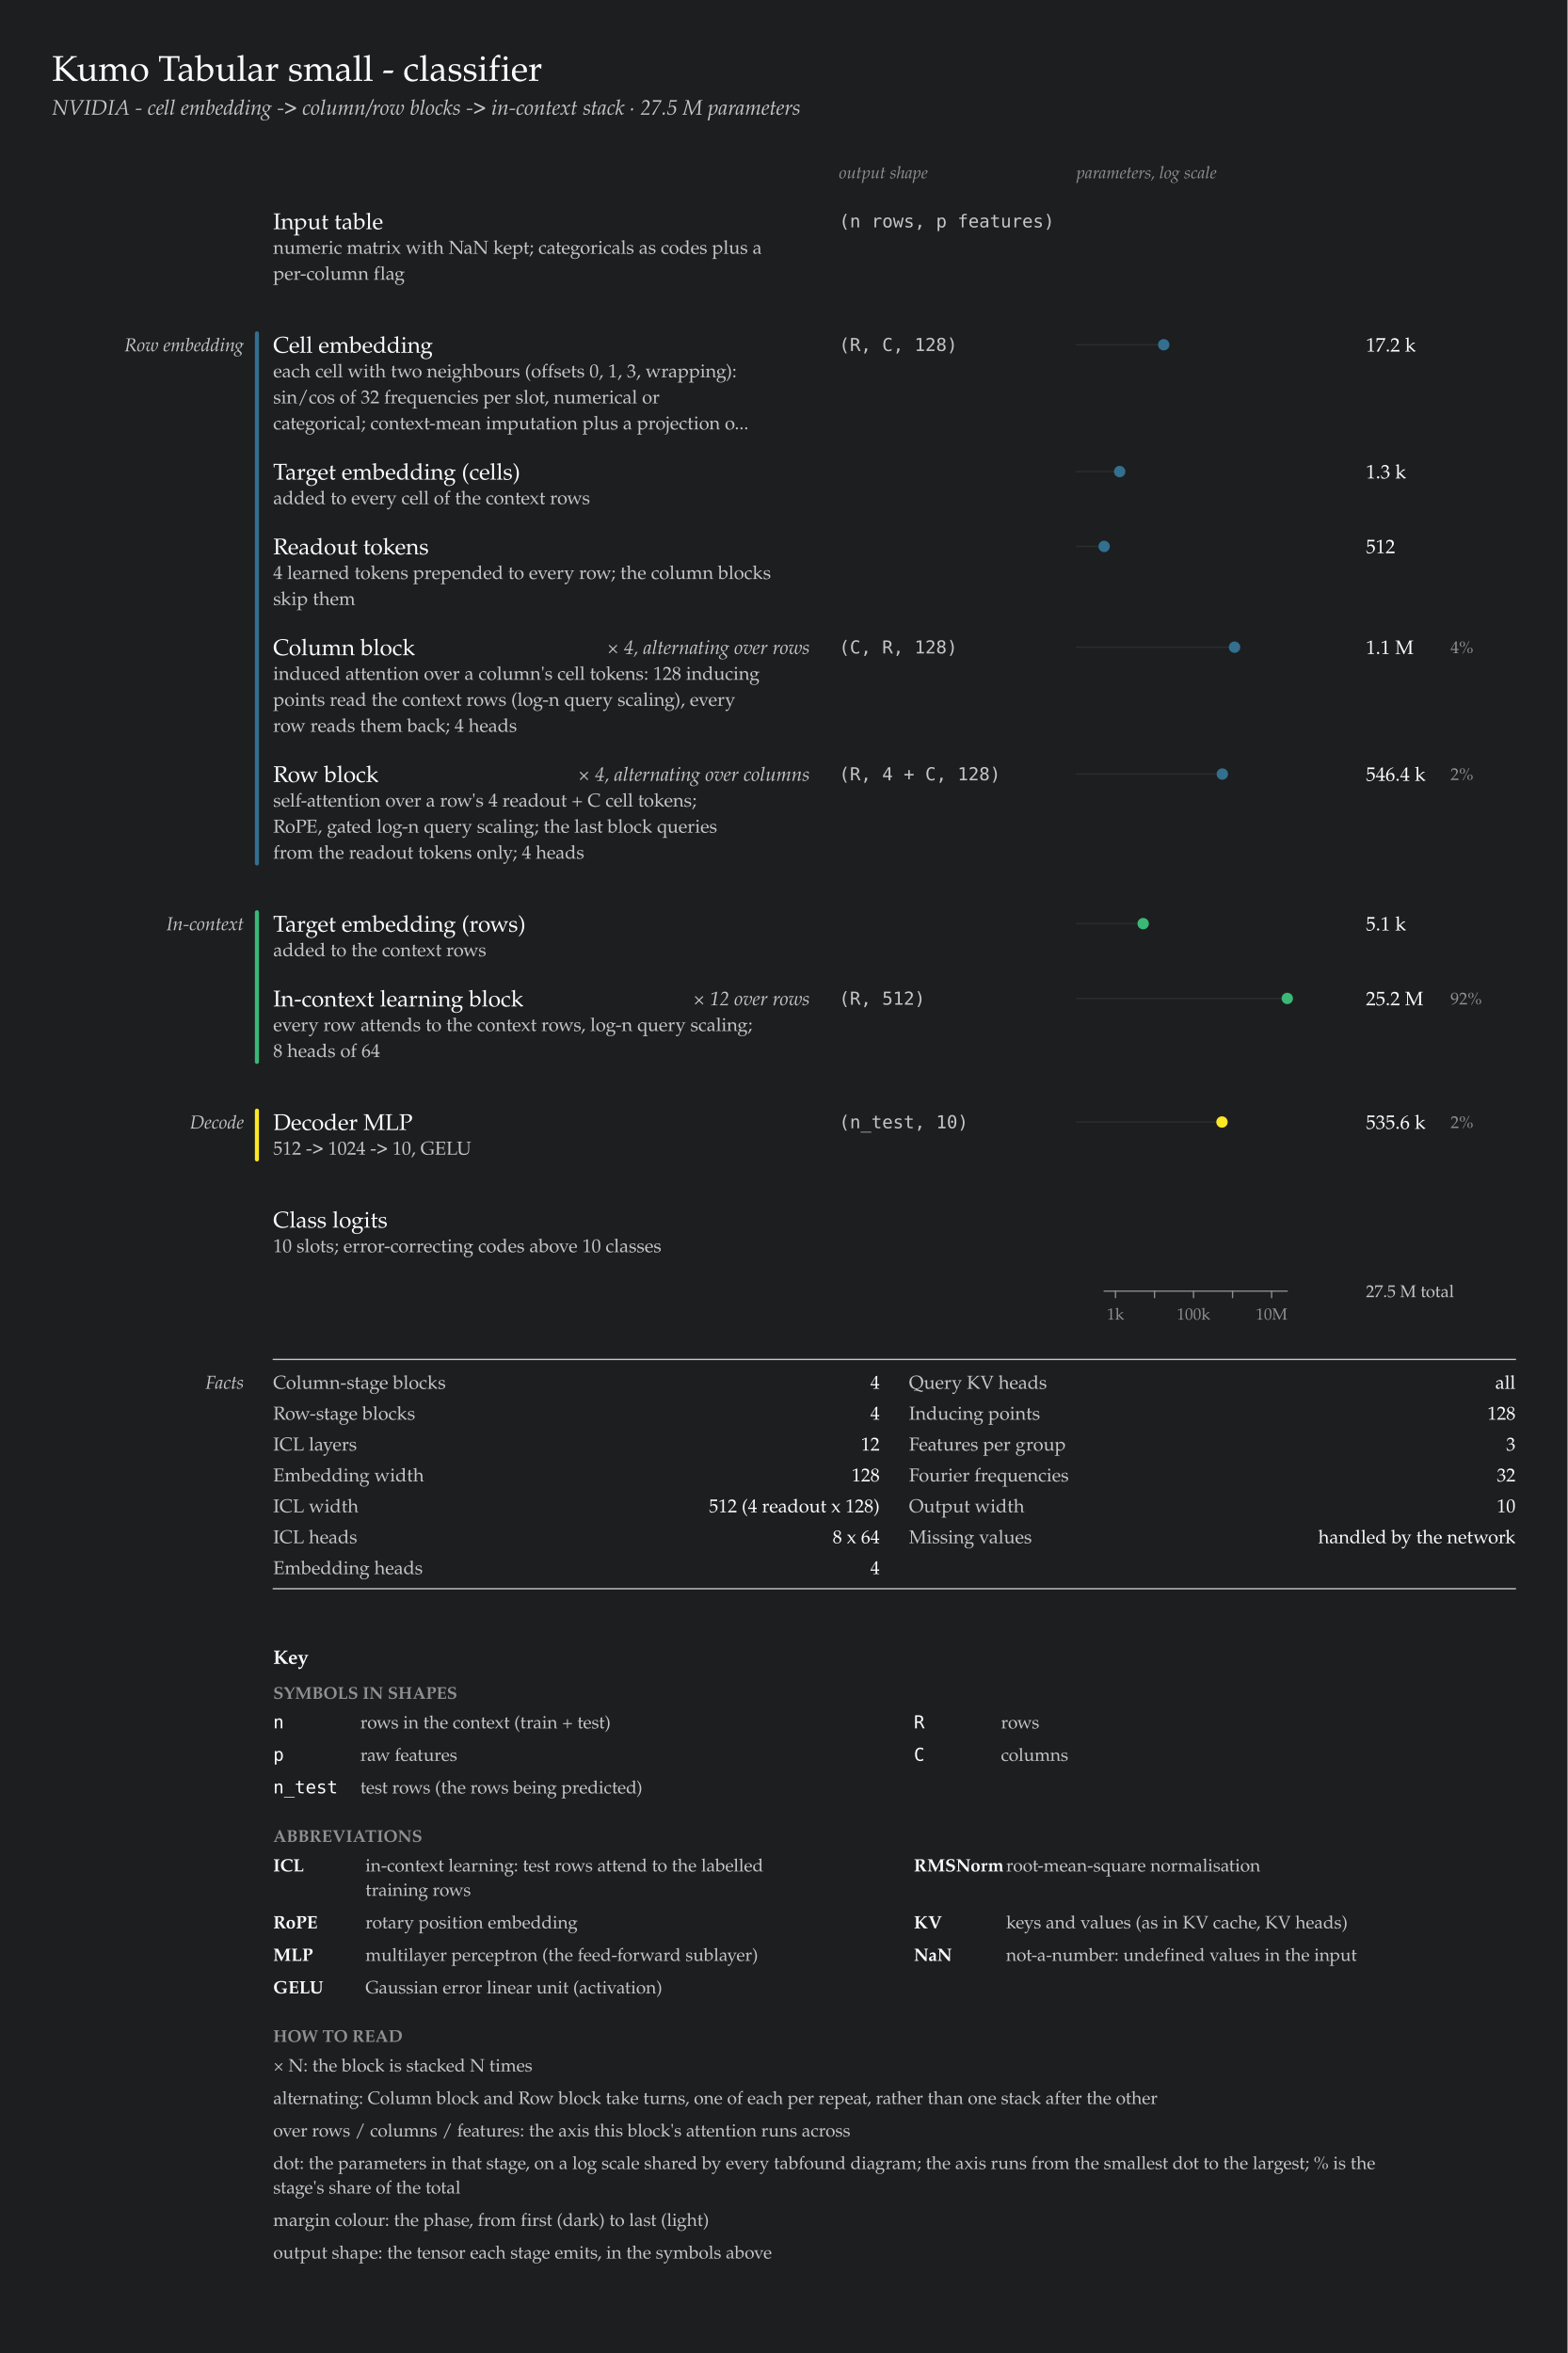
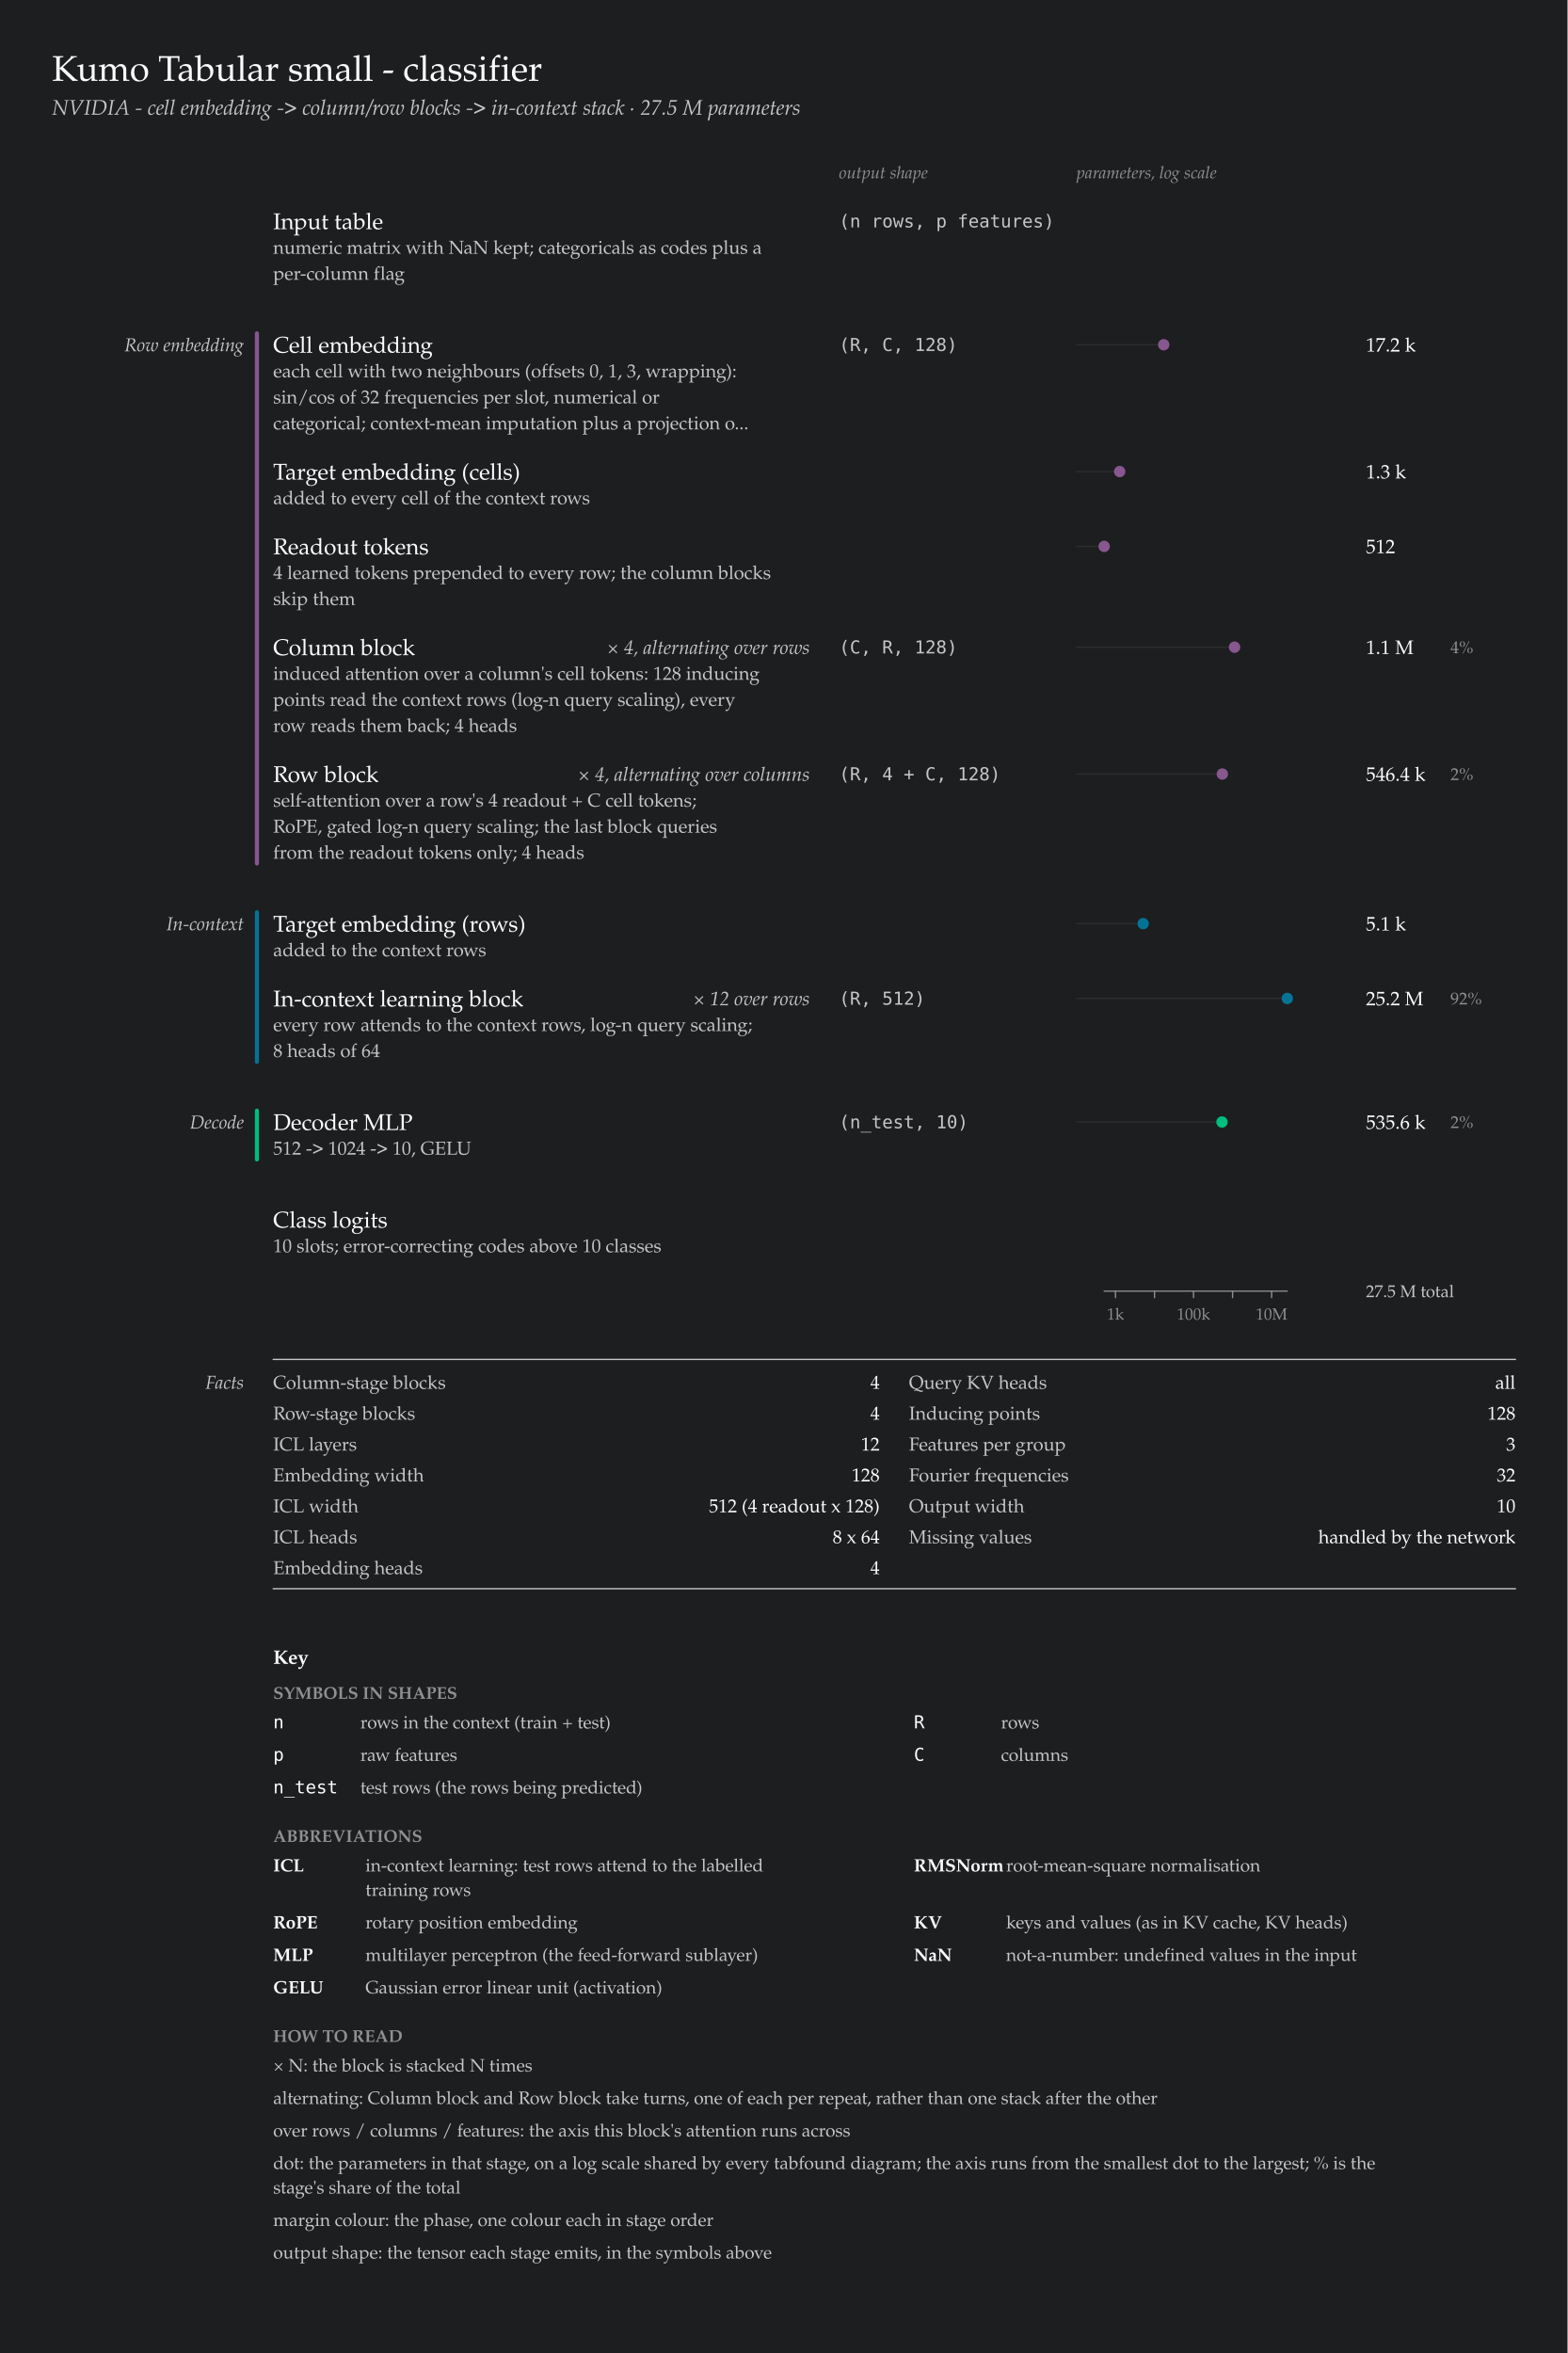
<svg xmlns="http://www.w3.org/2000/svg" width="964" height="1447" viewBox="0 0 964 1447">
  <rect width="964" height="1447" fill="#1d1e20" />
  <text x="32" y="42" dy="0.35em" font-family="'ETBembo', 'ET Book', Palatino, 'Palatino Linotype', 'Book Antiqua', Georgia, serif" font-size="22px" fill="#FCFCFC">Kumo Tabular small - classifier</text>
  <text x="32" y="66" dy="0.35em" font-family="'ETBembo', 'ET Book', Palatino, 'Palatino Linotype', 'Book Antiqua', Georgia, serif" font-size="13px" font-style="italic" fill="#C5C6C6">NVIDIA  -  cell embedding -&gt; column/row blocks -&gt; in-context stack  ·  27.5 M parameters</text>
  <text x="516" y="106" dy="0.35em" font-family="'ETBembo', 'ET Book', Palatino, 'Palatino Linotype', 'Book Antiqua', Georgia, serif" font-size="10.5px" font-style="italic" fill="#8F9091">output shape</text>
  <text x="662" y="106" dy="0.35em" font-family="'ETBembo', 'ET Book', Palatino, 'Palatino Linotype', 'Book Antiqua', Georgia, serif" font-size="10.5px" font-style="italic" fill="#8F9091">parameters, log scale</text>
  <text x="168" y="136" dy="0.35em" font-family="'ETBembo', 'ET Book', Palatino, 'Palatino Linotype', 'Book Antiqua', Georgia, serif" font-size="14px" fill="#FCFCFC">Input table</text>
  <text x="168" y="152" dy="0.35em" font-family="'ETBembo', 'ET Book', Palatino, 'Palatino Linotype', 'Book Antiqua', Georgia, serif" font-size="11.5px" fill="#C5C6C6">numeric matrix with NaN kept; categoricals as codes plus a</text>
  <text x="168" y="168" dy="0.35em" font-family="'ETBembo', 'ET Book', Palatino, 'Palatino Linotype', 'Book Antiqua', Georgia, serif" font-size="11.5px" fill="#C5C6C6">per-column flag</text>
  <text x="516" y="136" dy="0.35em" font-family="ui-monospace, SFMono-Regular, Menlo, Consolas, monospace" font-size="11px" fill="#C5C6C6">(n rows, p features)</text>
  <text x="168" y="212" dy="0.35em" font-family="'ETBembo', 'ET Book', Palatino, 'Palatino Linotype', 'Book Antiqua', Georgia, serif" font-size="14px" fill="#FCFCFC">Cell embedding</text>
  <text x="168" y="228" dy="0.35em" font-family="'ETBembo', 'ET Book', Palatino, 'Palatino Linotype', 'Book Antiqua', Georgia, serif" font-size="11.5px" fill="#C5C6C6">each cell with two neighbours (offsets 0, 1, 3, wrapping):</text>
  <text x="168" y="244" dy="0.35em" font-family="'ETBembo', 'ET Book', Palatino, 'Palatino Linotype', 'Book Antiqua', Georgia, serif" font-size="11.5px" fill="#C5C6C6">sin/cos of 32 frequencies per slot, numerical or</text>
  <text x="168" y="260" dy="0.35em" font-family="'ETBembo', 'ET Book', Palatino, 'Palatino Linotype', 'Book Antiqua', Georgia, serif" font-size="11.5px" fill="#C5C6C6">categorical; context-mean imputation plus a projection o...</text>
  <text x="516" y="212" dy="0.35em" font-family="ui-monospace, SFMono-Regular, Menlo, Consolas, monospace" font-size="11px" fill="#C5C6C6">(R, C, 128)</text>
  <line x1="662" y1="212" x2="715.66" y2="212" stroke="#2C2D2E" stroke-width="0.8" stroke-linecap="round" />
-   <rect x="712.16" y="208.5" width="7" height="7" rx="3.5" fill="#336F8F" />
+   <rect x="712.16" y="208.5" width="7" height="7" rx="3.5" fill="#88578F" />
  <text x="840" y="212" dy="0.35em" font-family="'ETBembo', 'ET Book', Palatino, 'Palatino Linotype', 'Book Antiqua', Georgia, serif" font-size="12px" fill="#FCFCFC">17.2 k</text>
  <text x="168" y="290" dy="0.35em" font-family="'ETBembo', 'ET Book', Palatino, 'Palatino Linotype', 'Book Antiqua', Georgia, serif" font-size="14px" fill="#FCFCFC">Target embedding (cells)</text>
  <text x="168" y="306" dy="0.35em" font-family="'ETBembo', 'ET Book', Palatino, 'Palatino Linotype', 'Book Antiqua', Georgia, serif" font-size="11.5px" fill="#C5C6C6">added to every cell of the context rows</text>
  <line x1="662" y1="290" x2="688.57" y2="290" stroke="#2C2D2E" stroke-width="0.8" stroke-linecap="round" />
-   <rect x="685.07" y="286.5" width="7" height="7" rx="3.5" fill="#336F8F" />
+   <rect x="685.07" y="286.5" width="7" height="7" rx="3.5" fill="#88578F" />
  <text x="840" y="290" dy="0.35em" font-family="'ETBembo', 'ET Book', Palatino, 'Palatino Linotype', 'Book Antiqua', Georgia, serif" font-size="12px" fill="#FCFCFC">1.3 k</text>
  <text x="168" y="336" dy="0.35em" font-family="'ETBembo', 'ET Book', Palatino, 'Palatino Linotype', 'Book Antiqua', Georgia, serif" font-size="14px" fill="#FCFCFC">Readout tokens</text>
  <text x="168" y="352" dy="0.35em" font-family="'ETBembo', 'ET Book', Palatino, 'Palatino Linotype', 'Book Antiqua', Georgia, serif" font-size="11.5px" fill="#C5C6C6">4 learned tokens prepended to every row; the column blocks</text>
  <text x="168" y="368" dy="0.35em" font-family="'ETBembo', 'ET Book', Palatino, 'Palatino Linotype', 'Book Antiqua', Georgia, serif" font-size="11.5px" fill="#C5C6C6">skip them</text>
  <line x1="662" y1="336" x2="679.02" y2="336" stroke="#2C2D2E" stroke-width="0.8" stroke-linecap="round" />
-   <rect x="675.52" y="332.5" width="7" height="7" rx="3.5" fill="#336F8F" />
+   <rect x="675.52" y="332.5" width="7" height="7" rx="3.5" fill="#88578F" />
  <text x="840" y="336" dy="0.35em" font-family="'ETBembo', 'ET Book', Palatino, 'Palatino Linotype', 'Book Antiqua', Georgia, serif" font-size="12px" fill="#FCFCFC">512</text>
  <text x="168" y="398" dy="0.35em" font-family="'ETBembo', 'ET Book', Palatino, 'Palatino Linotype', 'Book Antiqua', Georgia, serif" font-size="14px" fill="#FCFCFC">Column block</text>
  <text x="498" y="398" dy="0.35em" font-family="'ETBembo', 'ET Book', Palatino, 'Palatino Linotype', 'Book Antiqua', Georgia, serif" font-size="12px" font-style="italic" text-anchor="end" fill="#C5C6C6">× 4, alternating  over rows</text>
  <text x="168" y="414" dy="0.35em" font-family="'ETBembo', 'ET Book', Palatino, 'Palatino Linotype', 'Book Antiqua', Georgia, serif" font-size="11.5px" fill="#C5C6C6">induced attention over a column's cell tokens: 128 inducing</text>
  <text x="168" y="430" dy="0.35em" font-family="'ETBembo', 'ET Book', Palatino, 'Palatino Linotype', 'Book Antiqua', Georgia, serif" font-size="11.5px" fill="#C5C6C6">points read the context rows (log-n query scaling), every</text>
  <text x="168" y="446" dy="0.35em" font-family="'ETBembo', 'ET Book', Palatino, 'Palatino Linotype', 'Book Antiqua', Georgia, serif" font-size="11.5px" fill="#C5C6C6">row reads them back; 4 heads</text>
  <text x="516" y="398" dy="0.35em" font-family="ui-monospace, SFMono-Regular, Menlo, Consolas, monospace" font-size="11px" fill="#C5C6C6">(C, R, 128)</text>
  <line x1="662" y1="398" x2="759.22" y2="398" stroke="#2C2D2E" stroke-width="0.8" stroke-linecap="round" />
-   <rect x="755.72" y="394.5" width="7" height="7" rx="3.5" fill="#336F8F" />
+   <rect x="755.72" y="394.5" width="7" height="7" rx="3.5" fill="#88578F" />
  <text x="840" y="398" dy="0.35em" font-family="'ETBembo', 'ET Book', Palatino, 'Palatino Linotype', 'Book Antiqua', Georgia, serif" font-size="12px" fill="#FCFCFC">1.1 M</text>
  <text x="892" y="398" dy="0.35em" font-family="'ETBembo', 'ET Book', Palatino, 'Palatino Linotype', 'Book Antiqua', Georgia, serif" font-size="10.5px" fill="#8F9091">4%</text>
  <text x="168" y="476" dy="0.35em" font-family="'ETBembo', 'ET Book', Palatino, 'Palatino Linotype', 'Book Antiqua', Georgia, serif" font-size="14px" fill="#FCFCFC">Row block</text>
  <text x="498" y="476" dy="0.35em" font-family="'ETBembo', 'ET Book', Palatino, 'Palatino Linotype', 'Book Antiqua', Georgia, serif" font-size="12px" font-style="italic" text-anchor="end" fill="#C5C6C6">× 4, alternating  over columns</text>
  <text x="168" y="492" dy="0.35em" font-family="'ETBembo', 'ET Book', Palatino, 'Palatino Linotype', 'Book Antiqua', Georgia, serif" font-size="11.5px" fill="#C5C6C6">self-attention over a row's 4 readout + C cell tokens;</text>
  <text x="168" y="508" dy="0.35em" font-family="'ETBembo', 'ET Book', Palatino, 'Palatino Linotype', 'Book Antiqua', Georgia, serif" font-size="11.5px" fill="#C5C6C6">RoPE, gated log-n query scaling; the last block queries</text>
  <text x="168" y="524" dy="0.35em" font-family="'ETBembo', 'ET Book', Palatino, 'Palatino Linotype', 'Book Antiqua', Georgia, serif" font-size="11.5px" fill="#C5C6C6">from the readout tokens only; 4 heads</text>
  <text x="516" y="476" dy="0.35em" font-family="ui-monospace, SFMono-Regular, Menlo, Consolas, monospace" font-size="11px" fill="#C5C6C6">(R, 4 + C, 128)</text>
  <line x1="662" y1="476" x2="751.7" y2="476" stroke="#2C2D2E" stroke-width="0.8" stroke-linecap="round" />
-   <rect x="748.2" y="472.5" width="7" height="7" rx="3.5" fill="#336F8F" />
+   <rect x="748.2" y="472.5" width="7" height="7" rx="3.5" fill="#88578F" />
  <text x="840" y="476" dy="0.35em" font-family="'ETBembo', 'ET Book', Palatino, 'Palatino Linotype', 'Book Antiqua', Georgia, serif" font-size="12px" fill="#FCFCFC">546.4 k</text>
  <text x="892" y="476" dy="0.35em" font-family="'ETBembo', 'ET Book', Palatino, 'Palatino Linotype', 'Book Antiqua', Georgia, serif" font-size="10.5px" fill="#8F9091">2%</text>
  <text x="168" y="568" dy="0.35em" font-family="'ETBembo', 'ET Book', Palatino, 'Palatino Linotype', 'Book Antiqua', Georgia, serif" font-size="14px" fill="#FCFCFC">Target embedding (rows)</text>
  <text x="168" y="584" dy="0.35em" font-family="'ETBembo', 'ET Book', Palatino, 'Palatino Linotype', 'Book Antiqua', Georgia, serif" font-size="11.5px" fill="#C5C6C6">added to the context rows</text>
  <line x1="662" y1="568" x2="703.02" y2="568" stroke="#2C2D2E" stroke-width="0.8" stroke-linecap="round" />
-   <rect x="699.52" y="564.5" width="7" height="7" rx="3.5" fill="#3AB876" />
+   <rect x="699.52" y="564.5" width="7" height="7" rx="3.5" fill="#057396" />
  <text x="840" y="568" dy="0.35em" font-family="'ETBembo', 'ET Book', Palatino, 'Palatino Linotype', 'Book Antiqua', Georgia, serif" font-size="12px" fill="#FCFCFC">5.1 k</text>
  <text x="168" y="614" dy="0.35em" font-family="'ETBembo', 'ET Book', Palatino, 'Palatino Linotype', 'Book Antiqua', Georgia, serif" font-size="14px" fill="#FCFCFC">In-context learning block</text>
  <text x="498" y="614" dy="0.35em" font-family="'ETBembo', 'ET Book', Palatino, 'Palatino Linotype', 'Book Antiqua', Georgia, serif" font-size="12px" font-style="italic" text-anchor="end" fill="#C5C6C6">× 12  over rows</text>
  <text x="168" y="630" dy="0.35em" font-family="'ETBembo', 'ET Book', Palatino, 'Palatino Linotype', 'Book Antiqua', Georgia, serif" font-size="11.5px" fill="#C5C6C6">every row attends to the context rows, log-n query scaling;</text>
  <text x="168" y="646" dy="0.35em" font-family="'ETBembo', 'ET Book', Palatino, 'Palatino Linotype', 'Book Antiqua', Georgia, serif" font-size="11.5px" fill="#C5C6C6">8 heads of 64</text>
  <text x="516" y="614" dy="0.35em" font-family="ui-monospace, SFMono-Regular, Menlo, Consolas, monospace" font-size="11px" fill="#C5C6C6">(R, 512)</text>
  <line x1="662" y1="614" x2="791.65" y2="614" stroke="#2C2D2E" stroke-width="0.8" stroke-linecap="round" />
-   <rect x="788.15" y="610.5" width="7" height="7" rx="3.5" fill="#3AB876" />
+   <rect x="788.15" y="610.5" width="7" height="7" rx="3.5" fill="#057396" />
  <text x="840" y="614" dy="0.35em" font-family="'ETBembo', 'ET Book', Palatino, 'Palatino Linotype', 'Book Antiqua', Georgia, serif" font-size="12px" fill="#FCFCFC">25.2 M</text>
  <text x="892" y="614" dy="0.35em" font-family="'ETBembo', 'ET Book', Palatino, 'Palatino Linotype', 'Book Antiqua', Georgia, serif" font-size="10.5px" fill="#8F9091">92%</text>
  <text x="168" y="690" dy="0.35em" font-family="'ETBembo', 'ET Book', Palatino, 'Palatino Linotype', 'Book Antiqua', Georgia, serif" font-size="14px" fill="#FCFCFC">Decoder MLP</text>
  <text x="168" y="706" dy="0.35em" font-family="'ETBembo', 'ET Book', Palatino, 'Palatino Linotype', 'Book Antiqua', Georgia, serif" font-size="11.5px" fill="#C5C6C6">512 -&gt; 1024 -&gt; 10, GELU</text>
  <text x="516" y="690" dy="0.35em" font-family="ui-monospace, SFMono-Regular, Menlo, Consolas, monospace" font-size="11px" fill="#C5C6C6">(n_test, 10)</text>
  <line x1="662" y1="690" x2="751.49" y2="690" stroke="#2C2D2E" stroke-width="0.8" stroke-linecap="round" />
-   <rect x="747.99" y="686.5" width="7" height="7" rx="3.5" fill="#FDE625" />
+   <rect x="747.99" y="686.5" width="7" height="7" rx="3.5" fill="#00be7d" />
  <text x="840" y="690" dy="0.35em" font-family="'ETBembo', 'ET Book', Palatino, 'Palatino Linotype', 'Book Antiqua', Georgia, serif" font-size="12px" fill="#FCFCFC">535.6 k</text>
  <text x="892" y="690" dy="0.35em" font-family="'ETBembo', 'ET Book', Palatino, 'Palatino Linotype', 'Book Antiqua', Georgia, serif" font-size="10.5px" fill="#8F9091">2%</text>
  <text x="168" y="750" dy="0.35em" font-family="'ETBembo', 'ET Book', Palatino, 'Palatino Linotype', 'Book Antiqua', Georgia, serif" font-size="14px" fill="#FCFCFC">Class logits</text>
  <text x="168" y="766" dy="0.35em" font-family="'ETBembo', 'ET Book', Palatino, 'Palatino Linotype', 'Book Antiqua', Georgia, serif" font-size="11.5px" fill="#C5C6C6">10 slots; error-correcting codes above 10 classes</text>
-   <line x1="158" y1="205" x2="158" y2="531" stroke="#336F8F" stroke-width="2.5" stroke-linecap="round" />
+   <line x1="158" y1="205" x2="158" y2="531" stroke="#88578F" stroke-width="2.5" stroke-linecap="round" />
  <text x="150" y="212" dy="0.35em" font-family="'ETBembo', 'ET Book', Palatino, 'Palatino Linotype', 'Book Antiqua', Georgia, serif" font-size="11.5px" font-style="italic" text-anchor="end" fill="#C5C6C6">Row embedding</text>
-   <line x1="158" y1="561" x2="158" y2="653" stroke="#3AB876" stroke-width="2.5" stroke-linecap="round" />
+   <line x1="158" y1="561" x2="158" y2="653" stroke="#057396" stroke-width="2.5" stroke-linecap="round" />
  <text x="150" y="568" dy="0.35em" font-family="'ETBembo', 'ET Book', Palatino, 'Palatino Linotype', 'Book Antiqua', Georgia, serif" font-size="11.5px" font-style="italic" text-anchor="end" fill="#C5C6C6">In-context</text>
-   <line x1="158" y1="683" x2="158" y2="713" stroke="#FDE625" stroke-width="2.5" stroke-linecap="round" />
+   <line x1="158" y1="683" x2="158" y2="713" stroke="#00be7d" stroke-width="2.5" stroke-linecap="round" />
  <text x="150" y="690" dy="0.35em" font-family="'ETBembo', 'ET Book', Palatino, 'Palatino Linotype', 'Book Antiqua', Georgia, serif" font-size="11.5px" font-style="italic" text-anchor="end" fill="#C5C6C6">Decode</text>
  <line x1="679.02" y1="794" x2="791.65" y2="794" stroke="#8F9091" stroke-width="0.8" stroke-linecap="round" />
  <line x1="686" y1="794" x2="686" y2="798" stroke="#8F9091" stroke-width="0.8" stroke-linecap="round" />
  <text x="686" y="808" dy="0.35em" font-family="'ETBembo', 'ET Book', Palatino, 'Palatino Linotype', 'Book Antiqua', Georgia, serif" font-size="10px" text-anchor="middle" fill="#8F9091">1k</text>
  <line x1="710" y1="794" x2="710" y2="798" stroke="#8F9091" stroke-width="0.8" stroke-linecap="round" />
  <line x1="734" y1="794" x2="734" y2="798" stroke="#8F9091" stroke-width="0.8" stroke-linecap="round" />
  <text x="734" y="808" dy="0.35em" font-family="'ETBembo', 'ET Book', Palatino, 'Palatino Linotype', 'Book Antiqua', Georgia, serif" font-size="10px" text-anchor="middle" fill="#8F9091">100k</text>
  <line x1="758" y1="794" x2="758" y2="798" stroke="#8F9091" stroke-width="0.8" stroke-linecap="round" />
  <line x1="782" y1="794" x2="782" y2="798" stroke="#8F9091" stroke-width="0.8" stroke-linecap="round" />
  <text x="782" y="808" dy="0.35em" font-family="'ETBembo', 'ET Book', Palatino, 'Palatino Linotype', 'Book Antiqua', Georgia, serif" font-size="10px" text-anchor="middle" fill="#8F9091">10M</text>
  <text x="840" y="794" dy="0.35em" font-family="'ETBembo', 'ET Book', Palatino, 'Palatino Linotype', 'Book Antiqua', Georgia, serif" font-size="10.5px" fill="#C5C6C6">27.5 M total</text>
  <line x1="168" y1="836" x2="932" y2="836" stroke="#C5C6C6" stroke-width="0.8" stroke-linecap="round" />
  <text x="150" y="850" dy="0.35em" font-family="'ETBembo', 'ET Book', Palatino, 'Palatino Linotype', 'Book Antiqua', Georgia, serif" font-size="11.5px" font-style="italic" text-anchor="end" fill="#C5C6C6">Facts</text>
  <text x="168" y="850" dy="0.35em" font-family="'ETBembo', 'ET Book', Palatino, 'Palatino Linotype', 'Book Antiqua', Georgia, serif" font-size="11.5px" fill="#C5C6C6">Column-stage blocks</text>
  <text x="541" y="850" dy="0.35em" font-family="'ETBembo', 'ET Book', Palatino, 'Palatino Linotype', 'Book Antiqua', Georgia, serif" font-size="11.5px" text-anchor="end" fill="#FCFCFC">4</text>
  <text x="168" y="869" dy="0.35em" font-family="'ETBembo', 'ET Book', Palatino, 'Palatino Linotype', 'Book Antiqua', Georgia, serif" font-size="11.5px" fill="#C5C6C6">Row-stage blocks</text>
  <text x="541" y="869" dy="0.35em" font-family="'ETBembo', 'ET Book', Palatino, 'Palatino Linotype', 'Book Antiqua', Georgia, serif" font-size="11.5px" text-anchor="end" fill="#FCFCFC">4</text>
  <text x="168" y="888" dy="0.35em" font-family="'ETBembo', 'ET Book', Palatino, 'Palatino Linotype', 'Book Antiqua', Georgia, serif" font-size="11.5px" fill="#C5C6C6">ICL layers</text>
  <text x="541" y="888" dy="0.35em" font-family="'ETBembo', 'ET Book', Palatino, 'Palatino Linotype', 'Book Antiqua', Georgia, serif" font-size="11.5px" text-anchor="end" fill="#FCFCFC">12</text>
  <text x="168" y="907" dy="0.35em" font-family="'ETBembo', 'ET Book', Palatino, 'Palatino Linotype', 'Book Antiqua', Georgia, serif" font-size="11.5px" fill="#C5C6C6">Embedding width</text>
  <text x="541" y="907" dy="0.35em" font-family="'ETBembo', 'ET Book', Palatino, 'Palatino Linotype', 'Book Antiqua', Georgia, serif" font-size="11.5px" text-anchor="end" fill="#FCFCFC">128</text>
  <text x="168" y="926" dy="0.35em" font-family="'ETBembo', 'ET Book', Palatino, 'Palatino Linotype', 'Book Antiqua', Georgia, serif" font-size="11.5px" fill="#C5C6C6">ICL width</text>
  <text x="541" y="926" dy="0.35em" font-family="'ETBembo', 'ET Book', Palatino, 'Palatino Linotype', 'Book Antiqua', Georgia, serif" font-size="11.5px" text-anchor="end" fill="#FCFCFC">512 (4 readout x 128)</text>
  <text x="168" y="945" dy="0.35em" font-family="'ETBembo', 'ET Book', Palatino, 'Palatino Linotype', 'Book Antiqua', Georgia, serif" font-size="11.5px" fill="#C5C6C6">ICL heads</text>
  <text x="541" y="945" dy="0.35em" font-family="'ETBembo', 'ET Book', Palatino, 'Palatino Linotype', 'Book Antiqua', Georgia, serif" font-size="11.5px" text-anchor="end" fill="#FCFCFC">8 x 64</text>
  <text x="168" y="964" dy="0.35em" font-family="'ETBembo', 'ET Book', Palatino, 'Palatino Linotype', 'Book Antiqua', Georgia, serif" font-size="11.5px" fill="#C5C6C6">Embedding heads</text>
  <text x="541" y="964" dy="0.35em" font-family="'ETBembo', 'ET Book', Palatino, 'Palatino Linotype', 'Book Antiqua', Georgia, serif" font-size="11.5px" text-anchor="end" fill="#FCFCFC">4</text>
  <text x="559" y="850" dy="0.35em" font-family="'ETBembo', 'ET Book', Palatino, 'Palatino Linotype', 'Book Antiqua', Georgia, serif" font-size="11.5px" fill="#C5C6C6">Query KV heads</text>
  <text x="932" y="850" dy="0.35em" font-family="'ETBembo', 'ET Book', Palatino, 'Palatino Linotype', 'Book Antiqua', Georgia, serif" font-size="11.5px" text-anchor="end" fill="#FCFCFC">all</text>
  <text x="559" y="869" dy="0.35em" font-family="'ETBembo', 'ET Book', Palatino, 'Palatino Linotype', 'Book Antiqua', Georgia, serif" font-size="11.5px" fill="#C5C6C6">Inducing points</text>
  <text x="932" y="869" dy="0.35em" font-family="'ETBembo', 'ET Book', Palatino, 'Palatino Linotype', 'Book Antiqua', Georgia, serif" font-size="11.5px" text-anchor="end" fill="#FCFCFC">128</text>
  <text x="559" y="888" dy="0.35em" font-family="'ETBembo', 'ET Book', Palatino, 'Palatino Linotype', 'Book Antiqua', Georgia, serif" font-size="11.5px" fill="#C5C6C6">Features per group</text>
  <text x="932" y="888" dy="0.35em" font-family="'ETBembo', 'ET Book', Palatino, 'Palatino Linotype', 'Book Antiqua', Georgia, serif" font-size="11.5px" text-anchor="end" fill="#FCFCFC">3</text>
  <text x="559" y="907" dy="0.35em" font-family="'ETBembo', 'ET Book', Palatino, 'Palatino Linotype', 'Book Antiqua', Georgia, serif" font-size="11.5px" fill="#C5C6C6">Fourier frequencies</text>
  <text x="932" y="907" dy="0.35em" font-family="'ETBembo', 'ET Book', Palatino, 'Palatino Linotype', 'Book Antiqua', Georgia, serif" font-size="11.5px" text-anchor="end" fill="#FCFCFC">32</text>
  <text x="559" y="926" dy="0.35em" font-family="'ETBembo', 'ET Book', Palatino, 'Palatino Linotype', 'Book Antiqua', Georgia, serif" font-size="11.5px" fill="#C5C6C6">Output width</text>
  <text x="932" y="926" dy="0.35em" font-family="'ETBembo', 'ET Book', Palatino, 'Palatino Linotype', 'Book Antiqua', Georgia, serif" font-size="11.5px" text-anchor="end" fill="#FCFCFC">10</text>
  <text x="559" y="945" dy="0.35em" font-family="'ETBembo', 'ET Book', Palatino, 'Palatino Linotype', 'Book Antiqua', Georgia, serif" font-size="11.5px" fill="#C5C6C6">Missing values</text>
  <text x="932" y="945" dy="0.35em" font-family="'ETBembo', 'ET Book', Palatino, 'Palatino Linotype', 'Book Antiqua', Georgia, serif" font-size="11.5px" text-anchor="end" fill="#FCFCFC">handled by the network</text>
  <line x1="168" y1="977" x2="932" y2="977" stroke="#C5C6C6" stroke-width="0.8" stroke-linecap="round" />
  <text x="168" y="1019" dy="0.35em" font-family="'ETBembo', 'ET Book', Palatino, 'Palatino Linotype', 'Book Antiqua', Georgia, serif" font-size="12px" font-weight="600" fill="#FCFCFC">Key</text>
  <text x="168" y="1041" dy="0.35em" font-family="'ETBembo', 'ET Book', Palatino, 'Palatino Linotype', 'Book Antiqua', Georgia, serif" font-size="10.5px" font-weight="600" fill="#8F9091">SYMBOLS IN SHAPES</text>
  <text x="168" y="1059" dy="0.35em" font-family="ui-monospace, SFMono-Regular, Menlo, Consolas, monospace" font-size="11px" fill="#FCFCFC">n</text>
  <text x="221.6" y="1059" dy="0.35em" font-family="'ETBembo', 'ET Book', Palatino, 'Palatino Linotype', 'Book Antiqua', Georgia, serif" font-size="11px" fill="#C5C6C6">rows in the context (train + test)</text>
  <text x="168" y="1079" dy="0.35em" font-family="ui-monospace, SFMono-Regular, Menlo, Consolas, monospace" font-size="11px" fill="#FCFCFC">p</text>
  <text x="221.6" y="1079" dy="0.35em" font-family="'ETBembo', 'ET Book', Palatino, 'Palatino Linotype', 'Book Antiqua', Georgia, serif" font-size="11px" fill="#C5C6C6">raw features</text>
  <text x="168" y="1099" dy="0.35em" font-family="ui-monospace, SFMono-Regular, Menlo, Consolas, monospace" font-size="11px" fill="#FCFCFC">n_test</text>
  <text x="221.6" y="1099" dy="0.35em" font-family="'ETBembo', 'ET Book', Palatino, 'Palatino Linotype', 'Book Antiqua', Georgia, serif" font-size="11px" fill="#C5C6C6">test rows (the rows being predicted)</text>
  <text x="562" y="1059" dy="0.35em" font-family="ui-monospace, SFMono-Regular, Menlo, Consolas, monospace" font-size="11px" fill="#FCFCFC">R</text>
  <text x="615.6" y="1059" dy="0.35em" font-family="'ETBembo', 'ET Book', Palatino, 'Palatino Linotype', 'Book Antiqua', Georgia, serif" font-size="11px" fill="#C5C6C6">rows</text>
  <text x="562" y="1079" dy="0.35em" font-family="ui-monospace, SFMono-Regular, Menlo, Consolas, monospace" font-size="11px" fill="#FCFCFC">C</text>
  <text x="615.6" y="1079" dy="0.35em" font-family="'ETBembo', 'ET Book', Palatino, 'Palatino Linotype', 'Book Antiqua', Georgia, serif" font-size="11px" fill="#C5C6C6">columns</text>
  <text x="168" y="1129" dy="0.35em" font-family="'ETBembo', 'ET Book', Palatino, 'Palatino Linotype', 'Book Antiqua', Georgia, serif" font-size="10.5px" font-weight="600" fill="#8F9091">ABBREVIATIONS</text>
  <text x="168" y="1147" dy="0.35em" font-family="'ETBembo', 'ET Book', Palatino, 'Palatino Linotype', 'Book Antiqua', Georgia, serif" font-size="11px" font-weight="600" fill="#FCFCFC">ICL</text>
  <text x="224.74" y="1147" dy="0.35em" font-family="'ETBembo', 'ET Book', Palatino, 'Palatino Linotype', 'Book Antiqua', Georgia, serif" font-size="11px" fill="#C5C6C6">in-context learning: test rows attend to the labelled</text>
  <text x="224.74" y="1162" dy="0.35em" font-family="'ETBembo', 'ET Book', Palatino, 'Palatino Linotype', 'Book Antiqua', Georgia, serif" font-size="11px" fill="#C5C6C6">training rows</text>
  <text x="168" y="1182" dy="0.35em" font-family="'ETBembo', 'ET Book', Palatino, 'Palatino Linotype', 'Book Antiqua', Georgia, serif" font-size="11px" font-weight="600" fill="#FCFCFC">RoPE</text>
  <text x="224.74" y="1182" dy="0.35em" font-family="'ETBembo', 'ET Book', Palatino, 'Palatino Linotype', 'Book Antiqua', Georgia, serif" font-size="11px" fill="#C5C6C6">rotary position embedding</text>
  <text x="168" y="1202" dy="0.35em" font-family="'ETBembo', 'ET Book', Palatino, 'Palatino Linotype', 'Book Antiqua', Georgia, serif" font-size="11px" font-weight="600" fill="#FCFCFC">MLP</text>
  <text x="224.74" y="1202" dy="0.35em" font-family="'ETBembo', 'ET Book', Palatino, 'Palatino Linotype', 'Book Antiqua', Georgia, serif" font-size="11px" fill="#C5C6C6">multilayer perceptron (the feed-forward sublayer)</text>
  <text x="168" y="1222" dy="0.35em" font-family="'ETBembo', 'ET Book', Palatino, 'Palatino Linotype', 'Book Antiqua', Georgia, serif" font-size="11px" font-weight="600" fill="#FCFCFC">GELU</text>
  <text x="224.74" y="1222" dy="0.35em" font-family="'ETBembo', 'ET Book', Palatino, 'Palatino Linotype', 'Book Antiqua', Georgia, serif" font-size="11px" fill="#C5C6C6">Gaussian error linear unit (activation)</text>
  <text x="562" y="1147" dy="0.35em" font-family="'ETBembo', 'ET Book', Palatino, 'Palatino Linotype', 'Book Antiqua', Georgia, serif" font-size="11px" font-weight="600" fill="#FCFCFC">RMSNorm</text>
  <text x="618.74" y="1147" dy="0.35em" font-family="'ETBembo', 'ET Book', Palatino, 'Palatino Linotype', 'Book Antiqua', Georgia, serif" font-size="11px" fill="#C5C6C6">root-mean-square normalisation</text>
  <text x="562" y="1182" dy="0.35em" font-family="'ETBembo', 'ET Book', Palatino, 'Palatino Linotype', 'Book Antiqua', Georgia, serif" font-size="11px" font-weight="600" fill="#FCFCFC">KV</text>
  <text x="618.74" y="1182" dy="0.35em" font-family="'ETBembo', 'ET Book', Palatino, 'Palatino Linotype', 'Book Antiqua', Georgia, serif" font-size="11px" fill="#C5C6C6">keys and values (as in KV cache, KV heads)</text>
  <text x="562" y="1202" dy="0.35em" font-family="'ETBembo', 'ET Book', Palatino, 'Palatino Linotype', 'Book Antiqua', Georgia, serif" font-size="11px" font-weight="600" fill="#FCFCFC">NaN</text>
  <text x="618.74" y="1202" dy="0.35em" font-family="'ETBembo', 'ET Book', Palatino, 'Palatino Linotype', 'Book Antiqua', Georgia, serif" font-size="11px" fill="#C5C6C6">not-a-number: undefined values in the input</text>
  <text x="168" y="1252" dy="0.35em" font-family="'ETBembo', 'ET Book', Palatino, 'Palatino Linotype', 'Book Antiqua', Georgia, serif" font-size="10.5px" font-weight="600" fill="#8F9091">HOW TO READ</text>
  <text x="168" y="1270" dy="0.35em" font-family="'ETBembo', 'ET Book', Palatino, 'Palatino Linotype', 'Book Antiqua', Georgia, serif" font-size="11px" fill="#C5C6C6">× N: the block is stacked N times</text>
  <text x="168" y="1290" dy="0.35em" font-family="'ETBembo', 'ET Book', Palatino, 'Palatino Linotype', 'Book Antiqua', Georgia, serif" font-size="11px" fill="#C5C6C6">alternating: Column block and Row block take turns, one of each per repeat, rather than one stack after the other</text>
  <text x="168" y="1310" dy="0.35em" font-family="'ETBembo', 'ET Book', Palatino, 'Palatino Linotype', 'Book Antiqua', Georgia, serif" font-size="11px" fill="#C5C6C6">over rows / columns / features: the axis this block's attention runs across</text>
  <text x="168" y="1330" dy="0.35em" font-family="'ETBembo', 'ET Book', Palatino, 'Palatino Linotype', 'Book Antiqua', Georgia, serif" font-size="11px" fill="#C5C6C6">dot: the parameters in that stage, on a log scale shared by every tabfound diagram; the axis runs from the smallest dot to the largest; % is the</text>
  <text x="168" y="1345" dy="0.35em" font-family="'ETBembo', 'ET Book', Palatino, 'Palatino Linotype', 'Book Antiqua', Georgia, serif" font-size="11px" fill="#C5C6C6">stage's share of the total</text>
-   <text x="168" y="1365" dy="0.35em" font-family="'ETBembo', 'ET Book', Palatino, 'Palatino Linotype', 'Book Antiqua', Georgia, serif" font-size="11px" fill="#C5C6C6">margin colour: the phase, from first (dark) to last (light)</text>
+   <text x="168" y="1365" dy="0.35em" font-family="'ETBembo', 'ET Book', Palatino, 'Palatino Linotype', 'Book Antiqua', Georgia, serif" font-size="11px" fill="#C5C6C6">margin colour: the phase, one colour each in stage order</text>
  <text x="168" y="1385" dy="0.35em" font-family="'ETBembo', 'ET Book', Palatino, 'Palatino Linotype', 'Book Antiqua', Georgia, serif" font-size="11px" fill="#C5C6C6">output shape: the tensor each stage emits, in the symbols above</text>
</svg>
